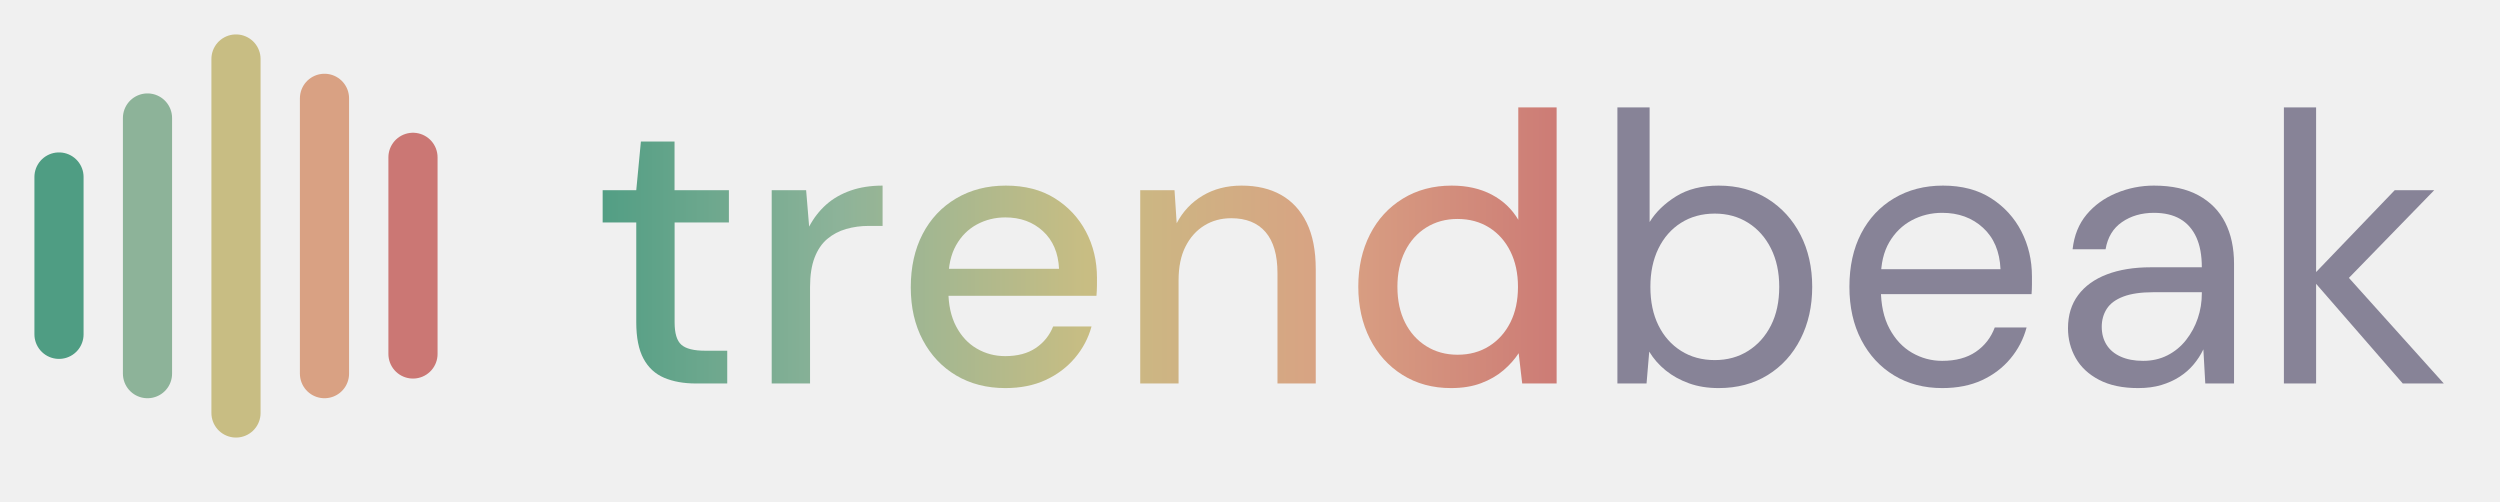
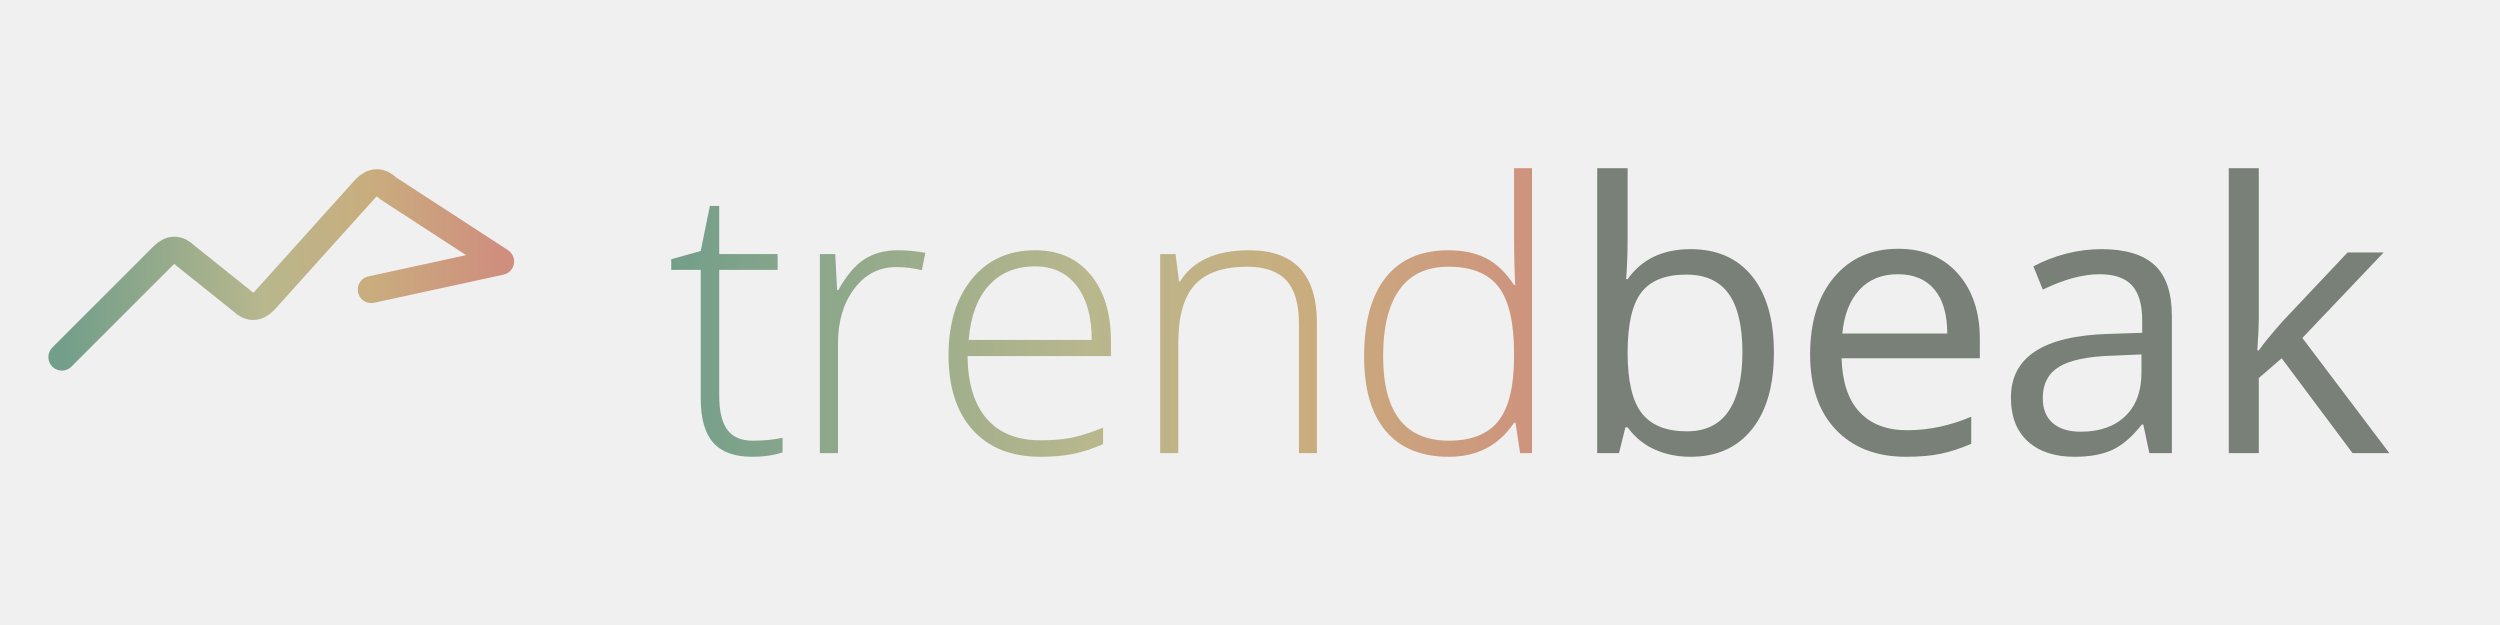
- <svg xmlns="http://www.w3.org/2000/svg" width="339" height="68" viewBox="0 0 339 68">
-   <g transform="scale(2.666667)">
-     <g fill="none" stroke-width="2.5" stroke-linecap="round">
-       <path d="M3 9V17" stroke="#4F9D83" />
-       <path d="M7.5 6V19" stroke="#8DB399" />
-       <path d="M12 3V21" stroke="#C8BD83" />
-       <path d="M16.5 5V19" stroke="#D9A183" />
-       <path d="M21 8V18" stroke="#CB7774" />
-     </g>
+ <svg xmlns="http://www.w3.org/2000/svg" width="480" height="120" viewBox="0 0 480 120">
+   <defs>
+     <linearGradient id="signal" x1="0" y1="0" x2="1" y2="0">
+       <stop stop-color="#729E8A" />
+       <stop offset=".46" stop-color="#B8B78D" />
+       <stop offset=".7" stop-color="#C9AD7E" />
+       <stop offset="1" stop-color="#CF8E7E" />
+     </linearGradient>
+     <linearGradient id="trend" gradientUnits="userSpaceOnUse" x1="128" y1="0" x2="303" y2="0">
+       <stop stop-color="#729E8A" />
+       <stop offset=".46" stop-color="#B8B78D" />
+       <stop offset=".7" stop-color="#C9AD7E" />
+       <stop offset="1" stop-color="#CF8E7E" />
+     </linearGradient>
+   </defs>
+   <g transform="translate(0 7) scale(1.08)">
+     <path d="M 11,57 L 29,39 Q 31,37 33,39 L 43,47 Q 45,49 47,47 L 65,27 Q 67,25 69,27 L 89,40 L 66,45" fill="none" stroke="url(#signal)" stroke-width="4.8" stroke-linecap="round" stroke-linejoin="round" />
  </g>
-   <defs>
-     <linearGradient id="trend-gradient" gradientUnits="userSpaceOnUse" x1="80" y1="0" x2="214.680" y2="0">
-       <stop offset="0.00" stop-color="#4F9D83" />
-       <stop offset="0.25" stop-color="#8DB399" />
-       <stop offset="0.50" stop-color="#C8BD83" />
-       <stop offset="0.75" stop-color="#D9A183" />
-       <stop offset="1.00" stop-color="#CB7774" />
-     </linearGradient>
-     <mask id="trend-outline" maskUnits="userSpaceOnUse" x="0" y="0" width="339" height="68">
-       <g fill="white">
-         <g transform="translate(80.000 52) scale(0.052 -0.052)">
-           <path d="M276.092 0Q228.701 0 193.586 14.828Q158.471 29.655 139.592 64.718Q120.713 99.781 120.713 159.724V419.943H33.081V504H120.713L132.816 630.965H220.528V504H362.298V419.943H220.712V159.356Q220.712 116.402 238.425 100.913Q256.137 85.425 300.459 85.425H357.953V0Z" transform="translate(0 0)" />
-           <path d="M68.897 0V504H158.689L166.528 409.103Q184.264 442.552 210.856 466.276Q237.448 490 274.488 503.0Q311.528 516 358.057 516V410.897H322.092Q290.827 410.897 262.931 402.857Q235.034 394.817 213.729 376.828Q192.425 358.84 180.66 327.995Q168.896 297.15 168.896 251.541V0Z" transform="translate(405 0)" />
-           <path d="M296.149 -12Q223.494 -12 167.983 20.908Q112.471 53.816 81.011 113.04Q49.552 172.264 49.552 250.529Q49.552 330.161 80.419 389.621Q111.287 449.081 167.707 482.54Q224.126 516 297.597 516Q372.149 516 424.936 483.092Q477.724 450.184 506.419 395.856Q535.114 341.529 535.114 275.138Q535.114 265.138 535.022 253.77Q534.931 242.403 533.747 228.586H123.034V299.103H436.196Q433.196 361.483 394.19 397.265Q355.184 433.047 296.333 433.047Q255.908 433.047 221.89 414.65Q187.873 396.253 167.712 360.5Q147.551 324.747 147.551 271.138V242.77Q147.551 187.391 167.752 148.977Q187.953 110.563 221.787 90.942Q255.62 71.321 295.781 71.321Q344 71.321 375.374 92.431Q406.747 113.54 420.828 148.758H520.931Q508.563 103.207 477.551 66.563Q446.54 29.919 401.028 8.96Q355.517 -12 296.149 -12Z" transform="translate(787 0)" />
-           <path d="M68.897 0V504H158.321L163.976 417.839Q187.792 463.552 231.649 489.776Q275.505 516 333.241 516Q393.344 516 436.344 491.672Q479.344 467.345 502.976 419.109Q526.609 370.874 526.609 297.874V0H426.793V287.77Q426.793 358.621 395.776 394.782Q364.758 430.943 306.149 430.943Q266.908 430.943 236.022 411.914Q205.137 392.886 187.017 357.236Q168.896 321.586 168.896 269V0Z" transform="translate(1366 0)" />
-           <path d="M291.264 -12Q219.552 -12 164.736 22.408Q109.919 56.816 79.736 116.724Q49.552 176.632 49.552 252.632Q49.552 328.632 79.828 388.316Q110.103 448 165.603 482.0Q221.103 516 293 516Q352.793 516 397.362 492.563Q441.931 469.126 466.747 426.885V720H566.747V0H476.954L467.747 78.954Q451.931 54.69 427.759 34.109Q403.586 13.529 369.782 0.764Q335.977 -12 291.264 -12ZM308.436 74.976Q355.31 74.976 390.828 97.413Q426.345 119.85 446.15 159.224Q465.954 198.597 465.954 252Q465.954 304.586 446.15 344.46Q426.345 384.334 390.736 406.679Q355.126 429.024 308.253 429.024Q262.379 429.024 226.678 406.679Q190.976 384.334 171.264 344.46Q151.551 304.586 151.551 252.184Q151.551 198.781 171.264 159.316Q190.976 119.85 226.678 97.413Q262.379 74.976 308.436 74.976Z" transform="translate(1954 0)" />
-         </g>
-       </g>
-     </mask>
-   </defs>
-   <rect x="80" y="0" width="134.680" height="68" fill="url(#trend-gradient)" mask="url(#trend-outline)" />
-   <g fill="#878397">
-     <g transform="translate(215.680 52) scale(0.052 -0.052)">
-       <path d="M334 -12Q291 -12 256.5 0.5Q222 13 196.0 34.0Q170 55 153 83L146 0H70V720H154V421Q178 460 223.0 488.0Q268 516 334 516Q407 516 462.0 481.5Q517 447 547.5 387.5Q578 328 578 252Q578 176 547.5 116.0Q517 56 462.0 22.0Q407 -12 334 -12ZM324 61Q373 61 411.0 85.0Q449 109 470.5 151.5Q492 194 492 252Q492 309 470.5 352.0Q449 395 411.0 419.0Q373 443 324 443Q274 443 236.0 419.0Q198 395 177.0 352.0Q156 309 156 252Q156 194 177.0 151.5Q198 109 236.0 85.0Q274 61 324 61Z" transform="translate(0 0)" />
-       <path d="M291 -12Q220 -12 165.5 21.0Q111 54 80.0 113.5Q49 173 49 252Q49 332 79.5 391.0Q110 450 165.5 483.0Q221 516 293 516Q367 516 418.5 483.0Q470 450 497.5 396.5Q525 343 525 279Q525 269 525.0 258.0Q525 247 524 233H112V298H443Q440 367 397.5 406.0Q355 445 291 445Q248 445 211.5 425.5Q175 406 153.0 368.5Q131 331 131 275V247Q131 185 153.5 143.0Q176 101 212.5 80.0Q249 59 291 59Q344 59 378.5 82.5Q413 106 428 146H511Q499 101 469.0 65.0Q439 29 394.5 8.5Q350 -12 291 -12Z" transform="translate(626 0)" />
-       <path d="M234 -12Q173 -12 132.0 9.5Q91 31 71.0 66.5Q51 102 51 144Q51 195 77.5 230.5Q104 266 152.5 284.5Q201 303 267 303H400Q400 350 385.5 381.5Q371 413 343.5 429.0Q316 445 275 445Q227 445 192.0 421.0Q157 397 149 350H63Q69 404 99.5 440.5Q130 477 177.0 496.5Q224 516 275 516Q345 516 391.5 490.5Q438 465 461.0 419.5Q484 374 484 312V0H409L404 89Q394 68 378.5 49.5Q363 31 342.0 17.5Q321 4 294.5 -4.0Q268 -12 234 -12ZM247 59Q282 59 310.5 73.5Q339 88 359.0 113.5Q379 139 389.5 170.0Q400 201 400 235V238H274Q225 238 195.0 226.5Q165 215 152.0 194.5Q139 174 139 148Q139 121 151.5 101.0Q164 81 188.5 70.0Q213 59 247 59Z" transform="translate(1194 0)" />
-       <path d="M380 0 140 276 359 504H462L211 246L212 306L487 0ZM70 0V720H154V0Z" transform="translate(1738 0)" />
-     </g>
-   </g>
+   <path d="M144.488 84.609Q147.793 84.609 150.254 84.047V86.859Q147.723 87.703 144.418 87.703Q139.355 87.703 136.947 84.996Q134.539 82.289 134.539 76.488V51.809H128.879V49.77L134.539 48.188L136.297 39.539H138.09V48.785H149.305V51.809H138.09V75.996Q138.09 80.391 139.637 82.5Q141.184 84.609 144.488 84.609Z" fill="url(#trend)" />
+   <path d="M172.463 48.047Q174.888 48.047 177.666 48.539L176.998 51.879Q174.607 51.281 172.041 51.281Q167.154 51.281 164.025 55.43Q160.896 59.578 160.896 65.906V87.0H157.416V48.785H160.369L160.72 55.676H160.966Q163.322 51.457 165.994 49.752Q168.666 48.047 172.463 48.047Z" fill="url(#trend)" />
+   <path d="M199.769 87.703Q191.437 87.703 186.779 82.57Q182.12 77.438 182.12 68.191Q182.12 59.051 186.62 53.549Q191.12 48.047 198.749 48.047Q205.499 48.047 209.402 52.758Q213.304 57.469 213.304 65.555V68.367H185.777Q185.847 76.242 189.45 80.391Q193.054 84.539 199.769 84.539Q203.038 84.539 205.517 84.082Q207.995 83.625 211.792 82.113V85.277Q208.558 86.684 205.816 87.193Q203.073 87.703 199.769 87.703ZM198.749 51.141Q193.23 51.141 189.89 54.779Q186.55 58.418 185.988 65.273H209.613Q209.613 58.629 206.73 54.885Q203.847 51.141 198.749 51.141Z" fill="url(#trend)" />
+   <path d="M249.399 87.0V62.215Q249.399 56.449 246.973 53.83Q244.548 51.211 239.45 51.211Q232.595 51.211 229.413 54.674Q226.231 58.137 226.231 65.906V87.0H222.751V48.785H225.704L226.372 54.023H226.583Q230.309 48.047 239.837 48.047Q252.845 48.047 252.845 62.004V87.0Z" fill="url(#trend)" />
+   <path d="M278.112 48.047Q282.26 48.047 285.284 49.559Q288.307 51.07 290.698 54.727H290.909Q290.698 50.297 290.698 46.043V32.297H294.143V87.0H291.858L290.979 81.164H290.698Q286.338 87.703 278.182 87.703Q270.272 87.703 266.088 82.781Q261.905 77.859 261.905 68.438Q261.905 58.523 266.053 53.285Q270.202 48.047 278.112 48.047ZM278.112 51.211Q271.854 51.211 268.707 55.605Q265.561 60.0 265.561 68.367Q265.561 84.609 278.182 84.609Q284.651 84.609 287.674 80.848Q290.698 77.086 290.698 68.438V67.84Q290.698 58.98 287.727 55.096Q284.756 51.211 278.112 51.211Z" fill="url(#trend)" />
+   <path d="M324.594 47.836Q332.188 47.836 336.389 53.021Q340.59 58.207 340.59 67.699Q340.59 77.191 336.354 82.447Q332.117 87.703 324.594 87.703Q320.832 87.703 317.721 86.314Q314.609 84.926 312.5 82.043H312.078L310.848 87.0H306.664V32.297H312.5V45.586Q312.5 50.051 312.219 53.602H312.5Q316.578 47.836 324.594 47.836ZM323.75 52.723Q317.773 52.723 315.137 56.15Q312.5 59.578 312.5 67.699Q312.5 75.82 315.207 79.318Q317.914 82.816 323.891 82.816Q329.27 82.816 331.906 78.896Q334.543 74.977 334.543 67.629Q334.543 60.105 331.906 56.414Q329.27 52.723 323.75 52.723Z" fill="#788078" />
+   <path d="M365.962 87.703Q357.42 87.703 352.48 82.5Q347.541 77.297 347.541 68.051Q347.541 58.734 352.129 53.25Q356.716 47.766 364.451 47.766Q371.693 47.766 375.912 52.529Q380.13 57.293 380.13 65.098V68.789H353.587Q353.763 75.574 357.015 79.09Q360.267 82.605 366.173 82.605Q372.396 82.605 378.478 80.004V85.207Q375.384 86.543 372.625 87.123Q369.865 87.703 365.962 87.703ZM364.38 52.652Q359.74 52.652 356.98 55.676Q354.22 58.699 353.728 64.043H373.873Q373.873 58.523 371.412 55.588Q368.951 52.652 364.38 52.652Z" fill="#788078" />
+   <path d="M412.675 87.0 411.515 81.516H411.234Q408.351 85.137 405.486 86.42Q402.62 87.703 398.331 87.703Q392.601 87.703 389.349 84.75Q386.097 81.797 386.097 76.348Q386.097 64.676 404.765 64.113L411.304 63.902V61.512Q411.304 56.977 409.353 54.814Q407.402 52.652 403.112 52.652Q398.296 52.652 392.214 55.605L390.421 51.141Q393.269 49.594 396.661 48.715Q400.054 47.836 403.464 47.836Q410.355 47.836 413.677 50.895Q416.999 53.953 416.999 60.703V87.0ZM399.491 82.887Q404.941 82.887 408.052 79.898Q411.163 76.91 411.163 71.531V68.051L405.327 68.297Q398.366 68.543 395.29 70.459Q392.214 72.375 392.214 76.418Q392.214 79.582 394.13 81.234Q396.046 82.887 399.491 82.887Z" fill="#788078" />
+   <path d="M433.688 67.277Q435.2 65.133 438.294 61.652L450.739 48.469H457.665L442.055 64.887L458.755 87.0H451.688L438.083 68.789L433.688 72.586V87.0H427.923V32.297H433.688V61.301Q433.688 63.234 433.407 67.277Z" fill="#788078" />
</svg>
